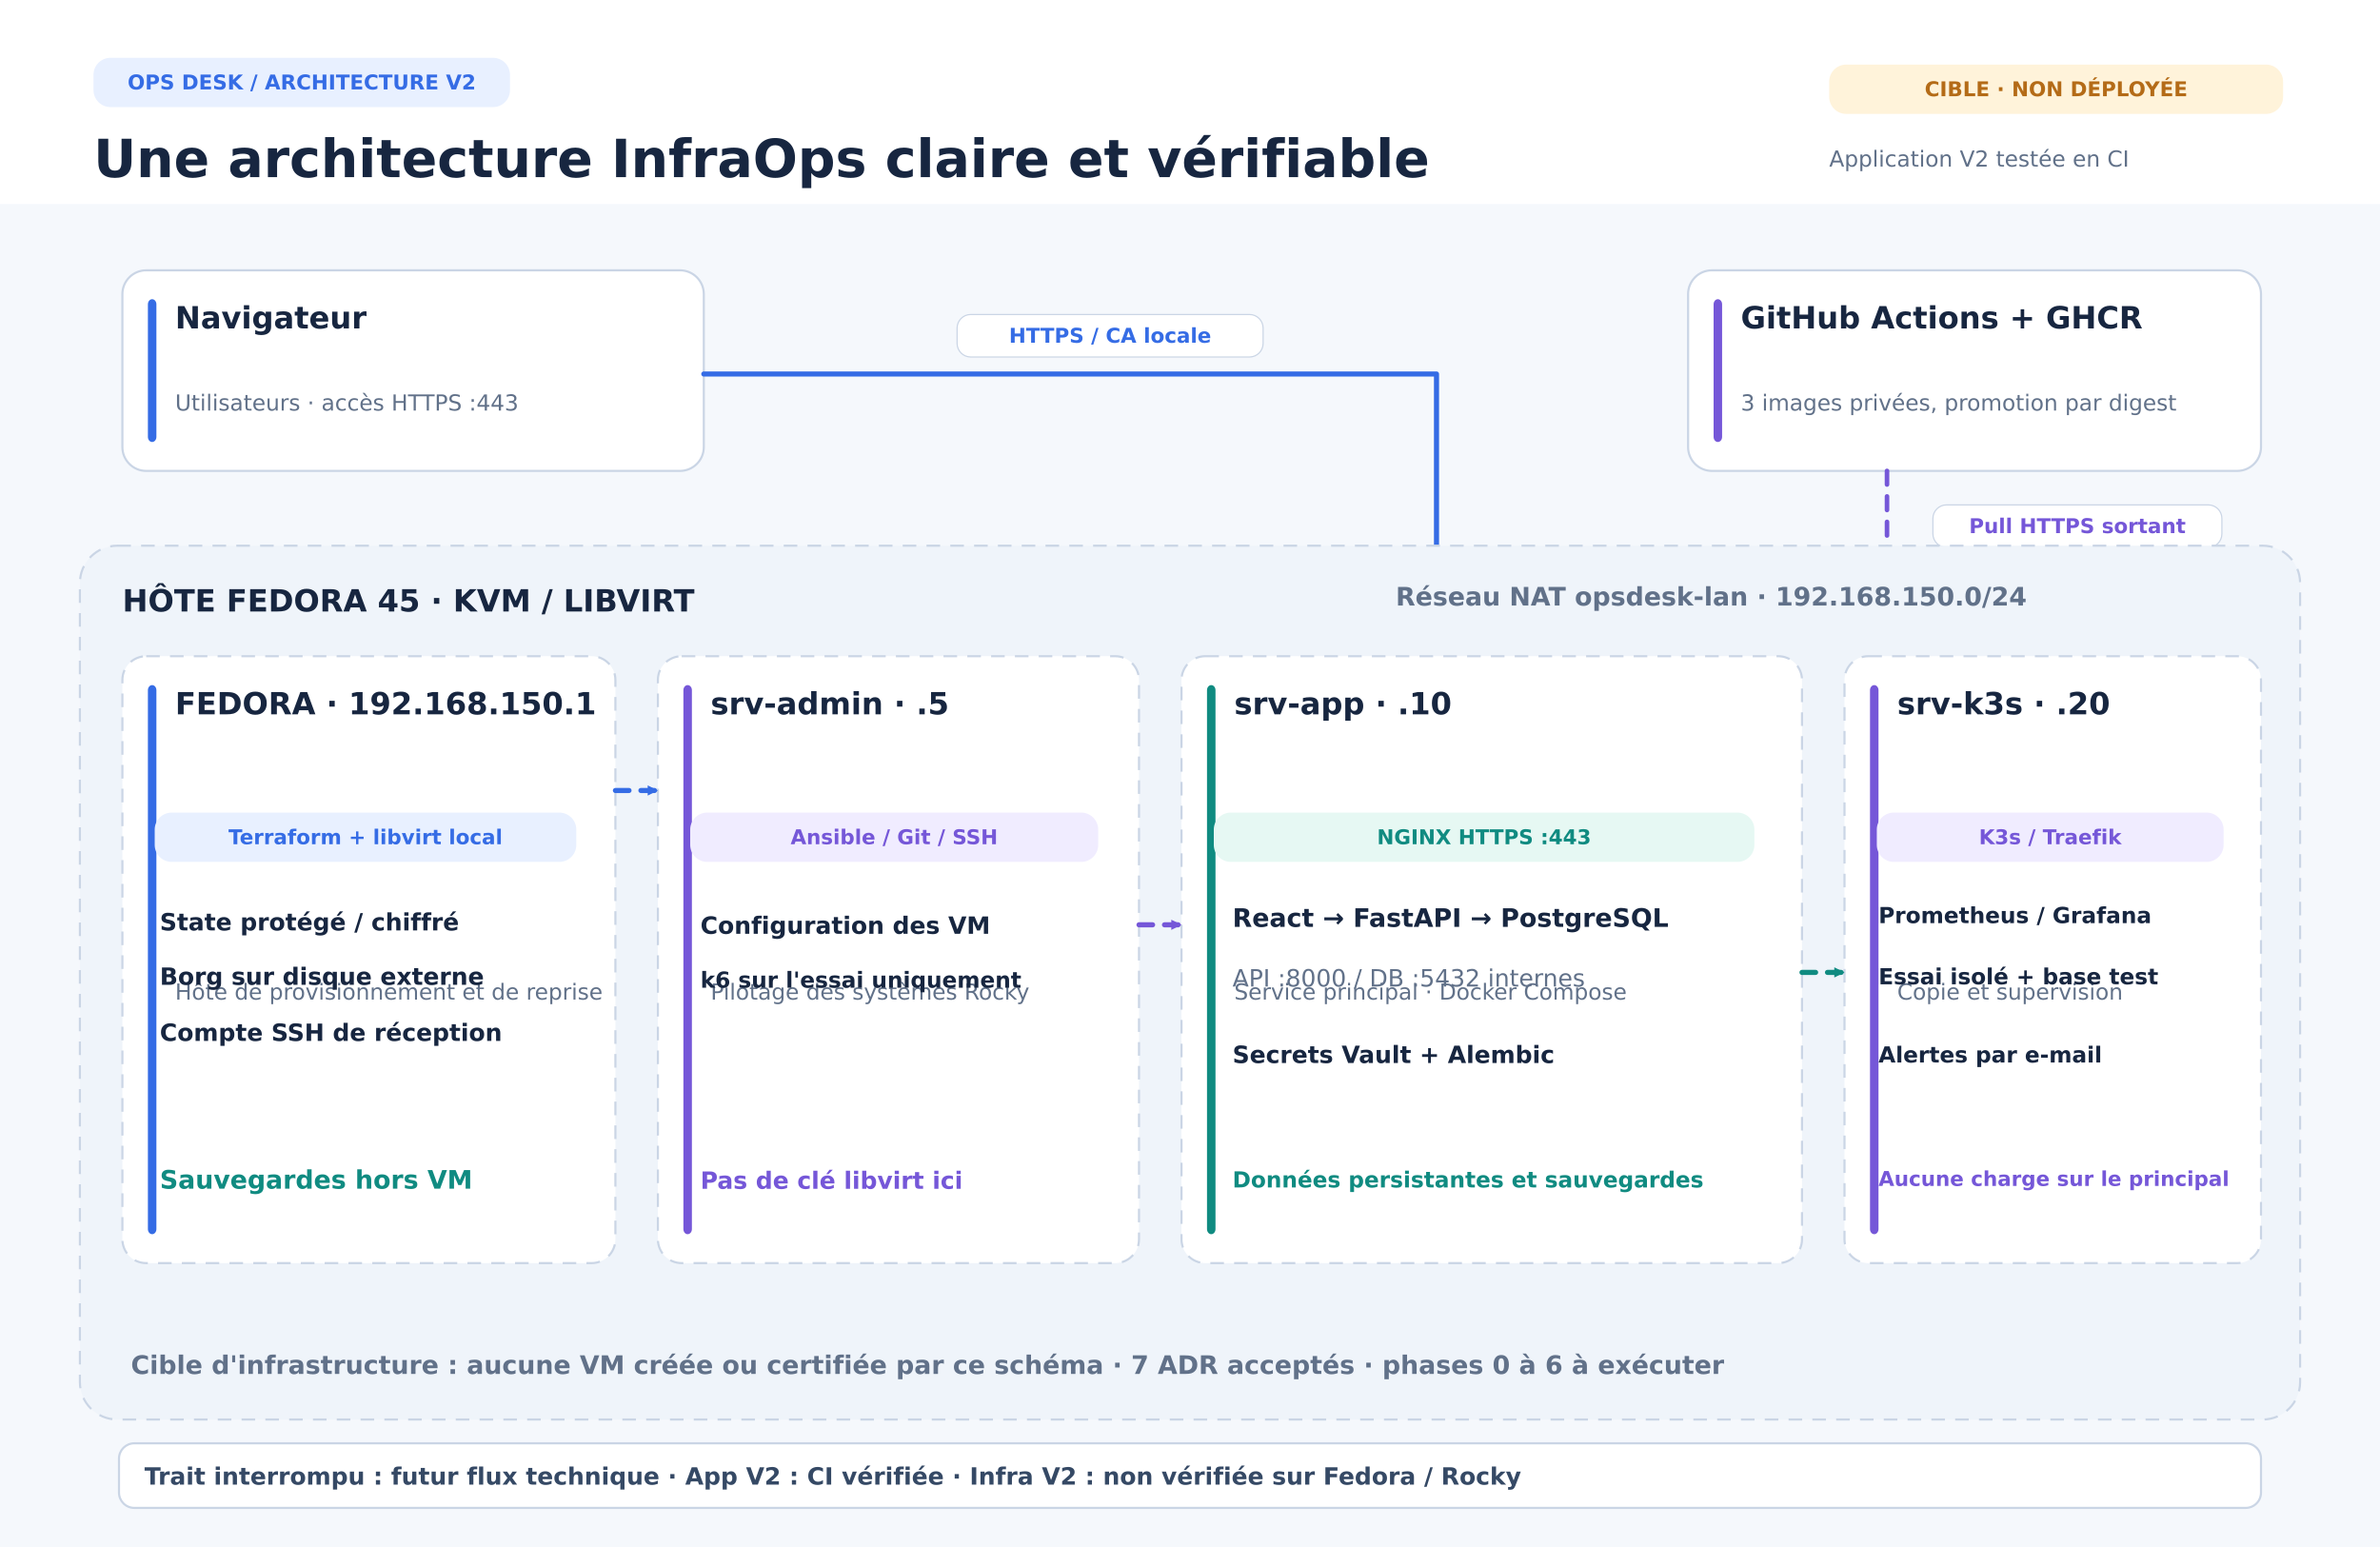
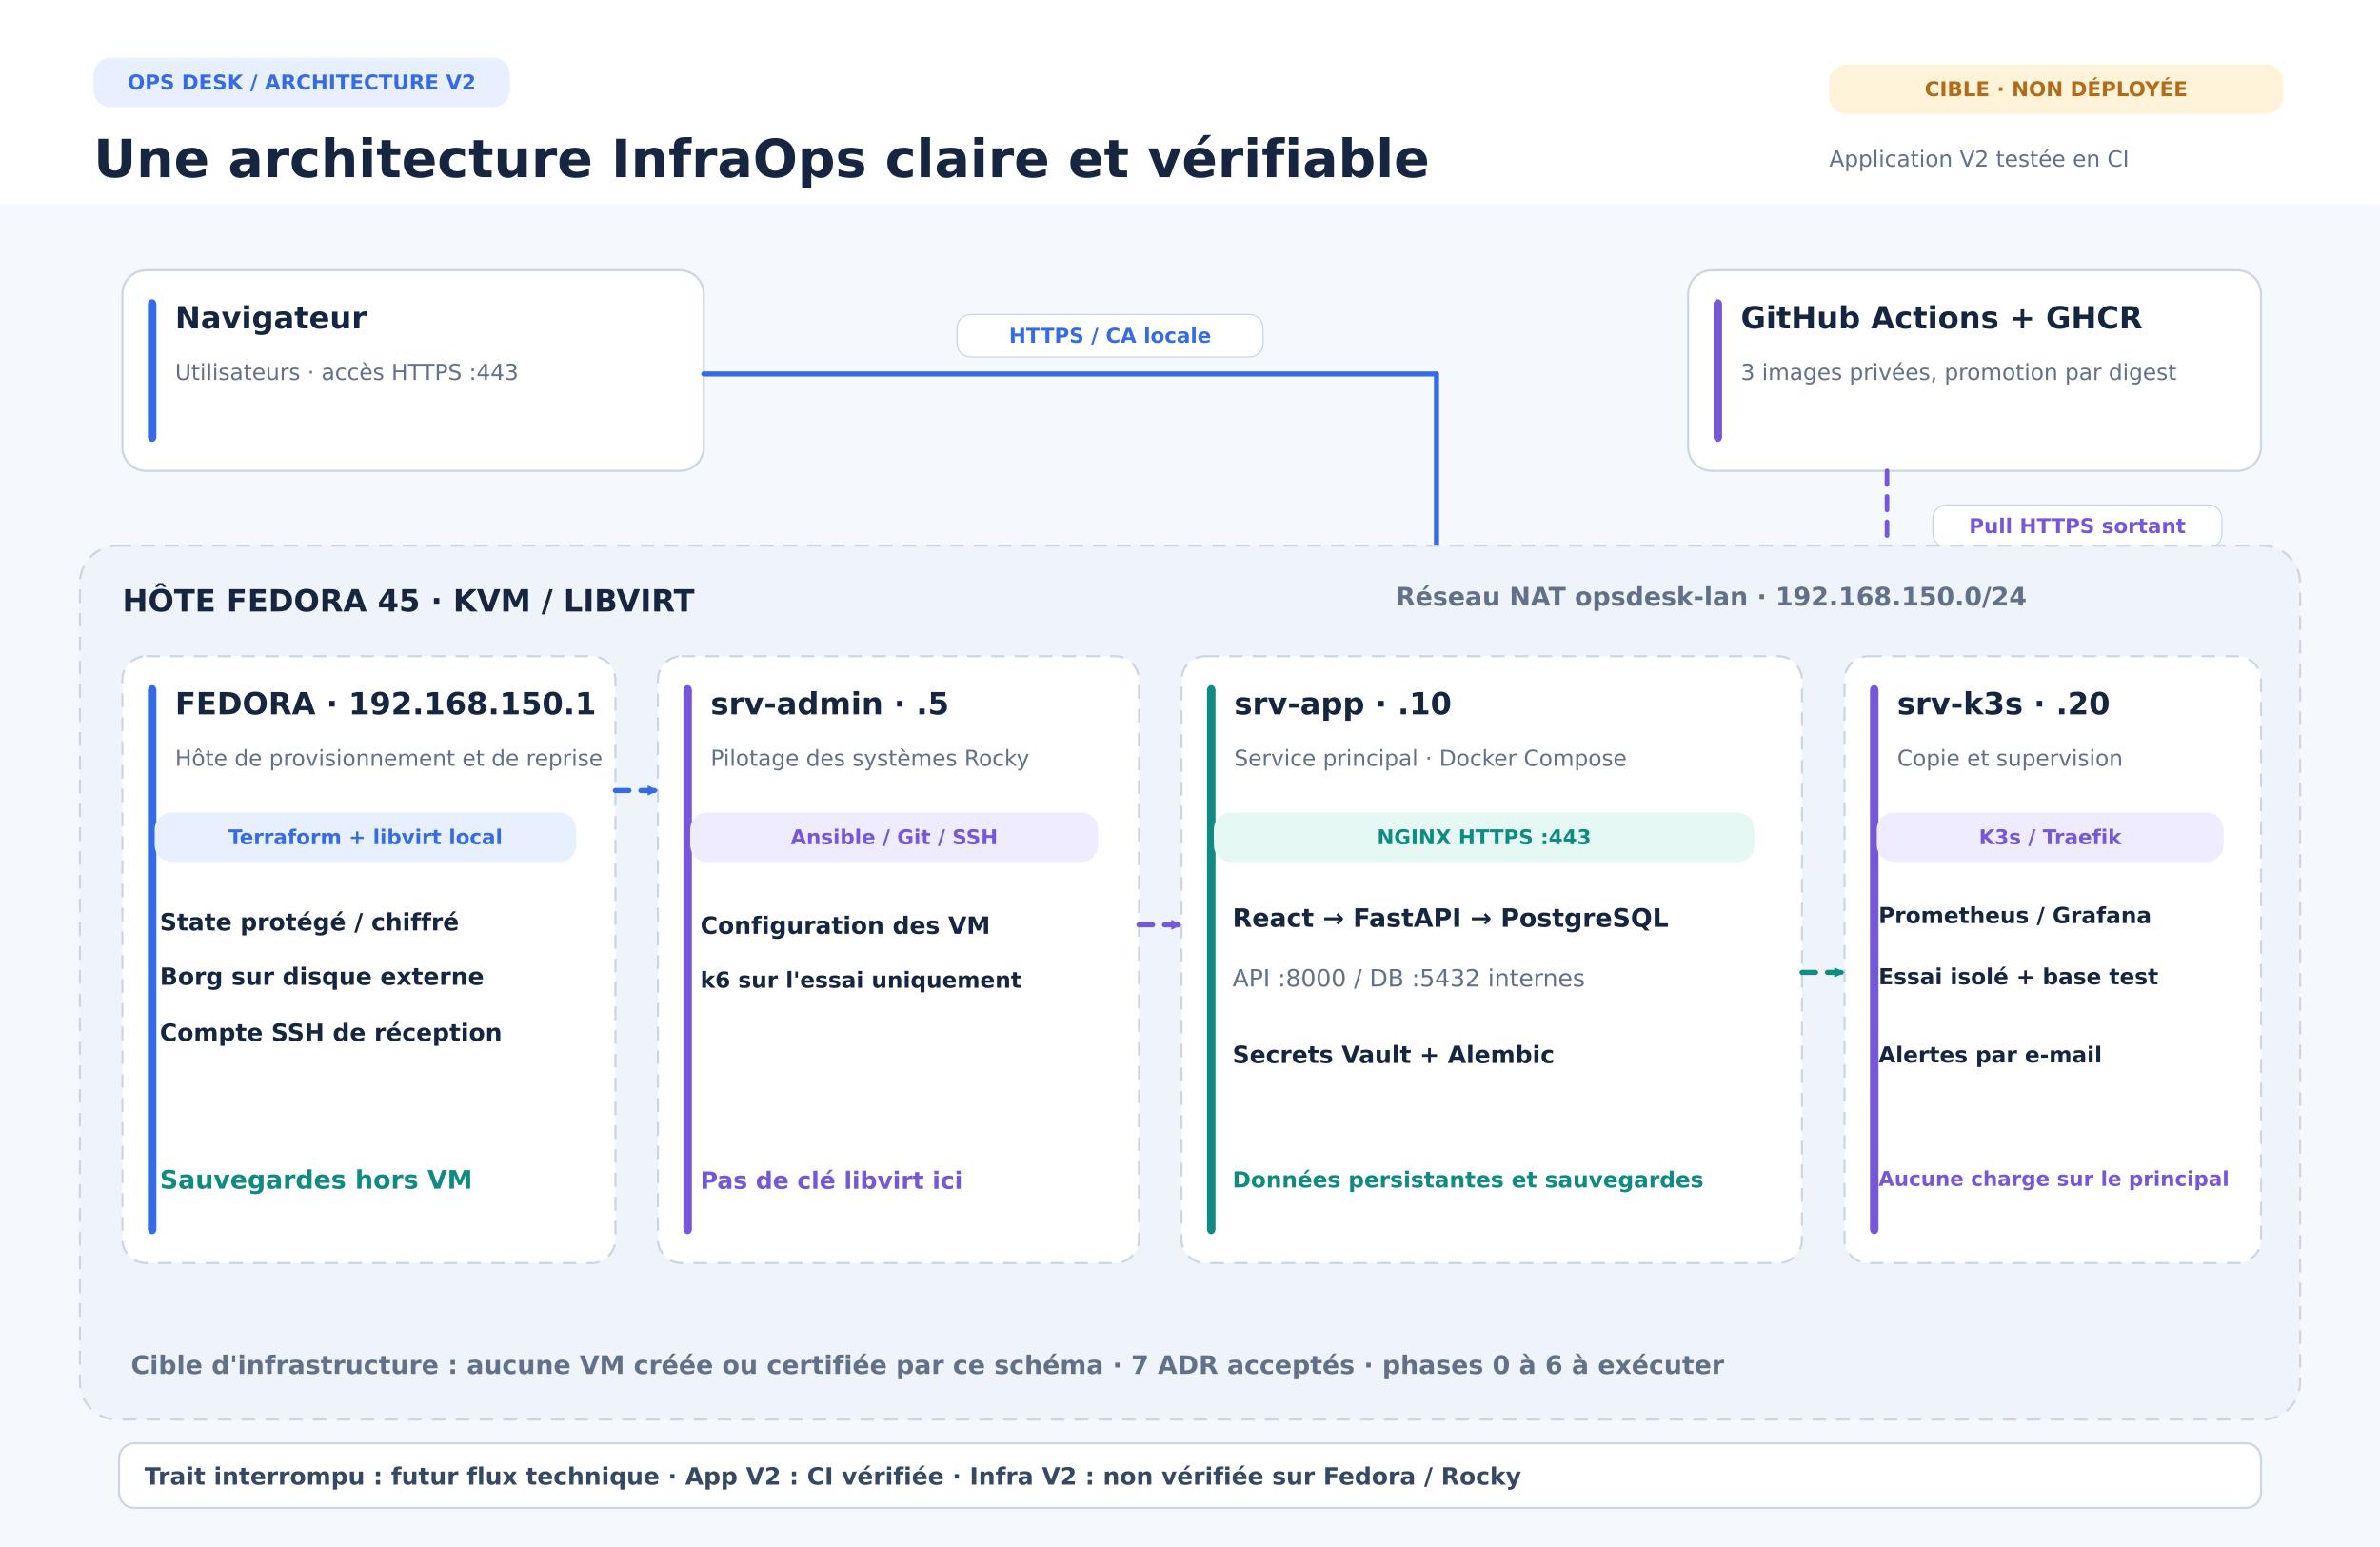
<svg xmlns="http://www.w3.org/2000/svg" width="1400" height="910" viewBox="0 0 1400 910" role="img" aria-labelledby="title desc">
  <defs>
    <marker id="arr-0" markerWidth="8" markerHeight="8" refX="7" refY="4" orient="auto" markerUnits="userSpaceOnUse">
      <path d="M 1 1 L 7 4 L 1 7 Z" fill="#356CE5" />
    </marker>
    <marker id="arr-1" markerWidth="8" markerHeight="8" refX="7" refY="4" orient="auto" markerUnits="userSpaceOnUse">
      <path d="M 1 1 L 7 4 L 1 7 Z" fill="#108B81" />
    </marker>
    <marker id="arr-2" markerWidth="8" markerHeight="8" refX="7" refY="4" orient="auto" markerUnits="userSpaceOnUse">
      <path d="M 1 1 L 7 4 L 1 7 Z" fill="#7557D8" />
    </marker>
    <marker id="arr-3" markerWidth="8" markerHeight="8" refX="7" refY="4" orient="auto" markerUnits="userSpaceOnUse">
      <path d="M 1 1 L 7 4 L 1 7 Z" fill="#B46B17" />
    </marker>
    <marker id="arr-4" markerWidth="8" markerHeight="8" refX="7" refY="4" orient="auto" markerUnits="userSpaceOnUse">
      <path d="M 1 1 L 7 4 L 1 7 Z" fill="#354965" />
    </marker>
  </defs>
  <rect x="0" y="0" width="1400" height="910" fill="#F5F8FC" />
  <rect x="0" y="0" width="1400" height="120" rx="0" ry="0" fill="#FFFFFF" stroke="none" stroke-width="1.25" />
  <rect x="55" y="34" width="245" height="29" rx="10" ry="10" fill="#E8F0FF" stroke="none" stroke-width="1.25" />
  <text x="177.5" y="52.6" fill="#356CE5" font-family="DejaVu Sans, Arial, Helvetica, sans-serif" font-size="12" font-weight="700" text-anchor="middle">OPS DESK  /  ARCHITECTURE V2</text>
  <text x="55" y="104.2" fill="#172640" font-family="DejaVu Sans, Arial, Helvetica, sans-serif" font-size="31" font-weight="700" text-anchor="start">Une architecture InfraOps claire et vérifiable</text>
  <rect x="1076" y="38" width="267" height="29" rx="10" ry="10" fill="#FFF3DA" stroke="none" stroke-width="1.25" />
  <text x="1209.5" y="56.6" fill="#B46B17" font-family="DejaVu Sans, Arial, Helvetica, sans-serif" font-size="12" font-weight="700" text-anchor="middle">CIBLE  ·  NON DÉPLOYÉE</text>
  <text x="1076" y="98.0" fill="#617189" font-family="DejaVu Sans, Arial, Helvetica, sans-serif" font-size="13" font-weight="500" text-anchor="start">Application V2 testée en CI</text>
  <rect x="72" y="159" width="342" height="118" rx="14" ry="14" fill="#FFFFFF" stroke="#CAD5E5" stroke-width="1.25" />
  <rect x="87" y="176" width="5" height="84" rx="3" ry="3" fill="#356CE5" stroke="none" stroke-width="1.25" />
  <text x="103" y="193.2" fill="#172640" font-family="DejaVu Sans, Arial, Helvetica, sans-serif" font-size="18" font-weight="700" text-anchor="start">Navigateur</text>
-   <text x="103" y="241.5" fill="#617189" font-family="DejaVu Sans, Arial, Helvetica, sans-serif" font-size="13" font-weight="400" text-anchor="start">Utilisateurs  ·  accès HTTPS :443</text>
+   <text x="103" y="223.5" fill="#617189" font-family="DejaVu Sans, Arial, Helvetica, sans-serif" font-size="13" font-weight="400" text-anchor="start">Utilisateurs  ·  accès HTTPS :443</text>
  <rect x="993" y="159" width="337" height="118" rx="14" ry="14" fill="#FFFFFF" stroke="#CAD5E5" stroke-width="1.25" />
  <rect x="1008" y="176" width="5" height="84" rx="3" ry="3" fill="#7557D8" stroke="none" stroke-width="1.25" />
  <text x="1024" y="193.2" fill="#172640" font-family="DejaVu Sans, Arial, Helvetica, sans-serif" font-size="18" font-weight="700" text-anchor="start">GitHub Actions + GHCR</text>
-   <text x="1024" y="241.5" fill="#617189" font-family="DejaVu Sans, Arial, Helvetica, sans-serif" font-size="13" font-weight="400" text-anchor="start">3 images privées, promotion par digest</text>
+   <text x="1024" y="223.5" fill="#617189" font-family="DejaVu Sans, Arial, Helvetica, sans-serif" font-size="13" font-weight="400" text-anchor="start">3 images privées, promotion par digest</text>
  <polyline points="414,220 845,220 845,366" fill="none" stroke="#356CE5" stroke-width="3" stroke-linecap="round" stroke-linejoin="round" marker-end="url(#arr-0)" />
  <rect x="563" y="185" width="180" height="25" rx="8" ry="8" fill="#FFFFFF" stroke="#CAD5E5" stroke-width="0.7" />
  <text x="653" y="201.6" fill="#356CE5" font-family="DejaVu Sans, Arial, Helvetica, sans-serif" font-size="12" font-weight="700" text-anchor="middle">HTTPS / CA locale</text>
  <polyline points="1110,277 1110,331 1180,331 1180,366" fill="none" stroke="#7557D8" stroke-width="2.7" stroke-linecap="round" stroke-linejoin="round" stroke-dasharray="8 7" marker-end="url(#arr-2)" />
  <rect x="1137" y="297" width="170" height="25" rx="8" ry="8" fill="#FFFFFF" stroke="#CAD5E5" stroke-width="0.7" />
  <text x="1222" y="313.6" fill="#7557D8" font-family="DejaVu Sans, Arial, Helvetica, sans-serif" font-size="12" font-weight="700" text-anchor="middle">Pull HTTPS sortant</text>
  <rect x="47" y="321" width="1306" height="514" rx="22" ry="22" fill="#EFF4FA" stroke="#CAD5E5" stroke-width="1.25" stroke-dasharray="8 6" />
  <text x="72" y="359.7" fill="#172640" font-family="DejaVu Sans, Arial, Helvetica, sans-serif" font-size="18" font-weight="700" text-anchor="start">HÔTE FEDORA 45  ·  KVM / LIBVIRT</text>
  <text x="821" y="356.2" fill="#617189" font-family="DejaVu Sans, Arial, Helvetica, sans-serif" font-size="15" font-weight="600" text-anchor="start">Réseau NAT opsdesk-lan  ·  192.168.150.0/24</text>
  <rect x="72" y="386" width="290" height="357" rx="14" ry="14" fill="#FFFFFF" stroke="#CAD5E5" stroke-width="1.25" stroke-dasharray="8 6" />
  <rect x="87" y="403" width="5" height="323" rx="3" ry="3" fill="#356CE5" stroke="none" stroke-width="1.25" />
  <text x="103" y="420.2" fill="#172640" font-family="DejaVu Sans, Arial, Helvetica, sans-serif" font-size="18" font-weight="700" text-anchor="start">FEDORA  ·  192.168.150.1</text>
-   <text x="103" y="588.0" fill="#617189" font-family="DejaVu Sans, Arial, Helvetica, sans-serif" font-size="13" font-weight="400" text-anchor="start">Hôte de provisionnement et de reprise</text>
+   <text x="103" y="450.5" fill="#617189" font-family="DejaVu Sans, Arial, Helvetica, sans-serif" font-size="13" font-weight="400" text-anchor="start">Hôte de provisionnement et de reprise</text>
  <rect x="91" y="478" width="248" height="29" rx="10" ry="10" fill="#E8F0FF" stroke="none" stroke-width="1.25" />
  <text x="215" y="496.6" fill="#356CE5" font-family="DejaVu Sans, Arial, Helvetica, sans-serif" font-size="12" font-weight="700" text-anchor="middle">Terraform + libvirt local</text>
  <text x="94" y="547.3" fill="#172640" font-family="DejaVu Sans, Arial, Helvetica, sans-serif" font-size="14" font-weight="600" text-anchor="start">State protégé / chiffré</text>
  <text x="94" y="579.3" fill="#172640" font-family="DejaVu Sans, Arial, Helvetica, sans-serif" font-size="14" font-weight="600" text-anchor="start">Borg sur disque externe</text>
  <text x="94" y="612.3" fill="#172640" font-family="DejaVu Sans, Arial, Helvetica, sans-serif" font-size="14" font-weight="600" text-anchor="start">Compte SSH de réception</text>
  <text x="94" y="699.2" fill="#108B81" font-family="DejaVu Sans, Arial, Helvetica, sans-serif" font-size="15" font-weight="700" text-anchor="start">Sauvegardes hors VM</text>
  <rect x="387" y="386" width="283" height="357" rx="14" ry="14" fill="#FFFFFF" stroke="#CAD5E5" stroke-width="1.25" stroke-dasharray="8 6" />
  <rect x="402" y="403" width="5" height="323" rx="3" ry="3" fill="#7557D8" stroke="none" stroke-width="1.25" />
  <text x="418" y="420.2" fill="#172640" font-family="DejaVu Sans, Arial, Helvetica, sans-serif" font-size="18" font-weight="700" text-anchor="start">srv-admin  ·  .5</text>
-   <text x="418" y="588.0" fill="#617189" font-family="DejaVu Sans, Arial, Helvetica, sans-serif" font-size="13" font-weight="400" text-anchor="start">Pilotage des systèmes Rocky</text>
+   <text x="418" y="450.5" fill="#617189" font-family="DejaVu Sans, Arial, Helvetica, sans-serif" font-size="13" font-weight="400" text-anchor="start">Pilotage des systèmes Rocky</text>
  <rect x="406" y="478" width="240" height="29" rx="10" ry="10" fill="#F0ECFF" stroke="none" stroke-width="1.25" />
  <text x="526" y="496.6" fill="#7557D8" font-family="DejaVu Sans, Arial, Helvetica, sans-serif" font-size="12" font-weight="700" text-anchor="middle">Ansible  /  Git  /  SSH</text>
  <text x="412" y="549.3" fill="#172640" font-family="DejaVu Sans, Arial, Helvetica, sans-serif" font-size="14" font-weight="600" text-anchor="start">Configuration des VM</text>
  <text x="412" y="581.0" fill="#172640" font-family="DejaVu Sans, Arial, Helvetica, sans-serif" font-size="13" font-weight="600" text-anchor="start">k6 sur l'essai uniquement</text>
  <text x="412" y="699.3" fill="#7557D8" font-family="DejaVu Sans, Arial, Helvetica, sans-serif" font-size="14" font-weight="700" text-anchor="start">Pas de clé libvirt ici</text>
  <rect x="695" y="386" width="365" height="357" rx="14" ry="14" fill="#FFFFFF" stroke="#CAD5E5" stroke-width="1.25" stroke-dasharray="8 6" />
  <rect x="710" y="403" width="5" height="323" rx="3" ry="3" fill="#108B81" stroke="none" stroke-width="1.25" />
  <text x="726" y="420.2" fill="#172640" font-family="DejaVu Sans, Arial, Helvetica, sans-serif" font-size="18" font-weight="700" text-anchor="start">srv-app  ·  .10</text>
-   <text x="726" y="588.0" fill="#617189" font-family="DejaVu Sans, Arial, Helvetica, sans-serif" font-size="13" font-weight="400" text-anchor="start">Service principal · Docker Compose</text>
+   <text x="726" y="450.5" fill="#617189" font-family="DejaVu Sans, Arial, Helvetica, sans-serif" font-size="13" font-weight="400" text-anchor="start">Service principal · Docker Compose</text>
  <rect x="714" y="478" width="318" height="29" rx="10" ry="10" fill="#E6F8F3" stroke="none" stroke-width="1.25" />
  <text x="873" y="496.6" fill="#108B81" font-family="DejaVu Sans, Arial, Helvetica, sans-serif" font-size="12" font-weight="700" text-anchor="middle">NGINX HTTPS :443</text>
  <text x="725" y="545.2" fill="#172640" font-family="DejaVu Sans, Arial, Helvetica, sans-serif" font-size="15" font-weight="700" text-anchor="start">React  →  FastAPI  →  PostgreSQL</text>
  <text x="725" y="580.3" fill="#617189" font-family="DejaVu Sans, Arial, Helvetica, sans-serif" font-size="14" font-weight="500" text-anchor="start">API :8000 / DB :5432 internes</text>
  <text x="725" y="625.3" fill="#172640" font-family="DejaVu Sans, Arial, Helvetica, sans-serif" font-size="14" font-weight="600" text-anchor="start">Secrets Vault + Alembic</text>
  <text x="725" y="698.5" fill="#108B81" font-family="DejaVu Sans, Arial, Helvetica, sans-serif" font-size="13" font-weight="700" text-anchor="start">Données persistantes et sauvegardes</text>
  <rect x="1085" y="386" width="245" height="357" rx="14" ry="14" fill="#FFFFFF" stroke="#CAD5E5" stroke-width="1.25" stroke-dasharray="8 6" />
  <rect x="1100" y="403" width="5" height="323" rx="3" ry="3" fill="#7557D8" stroke="none" stroke-width="1.25" />
  <text x="1116" y="420.2" fill="#172640" font-family="DejaVu Sans, Arial, Helvetica, sans-serif" font-size="18" font-weight="700" text-anchor="start">srv-k3s  ·  .20</text>
-   <text x="1116" y="588.0" fill="#617189" font-family="DejaVu Sans, Arial, Helvetica, sans-serif" font-size="13" font-weight="400" text-anchor="start">Copie et supervision</text>
+   <text x="1116" y="450.5" fill="#617189" font-family="DejaVu Sans, Arial, Helvetica, sans-serif" font-size="13" font-weight="400" text-anchor="start">Copie et supervision</text>
  <rect x="1104" y="478" width="204" height="29" rx="10" ry="10" fill="#F0ECFF" stroke="none" stroke-width="1.25" />
  <text x="1206" y="496.6" fill="#7557D8" font-family="DejaVu Sans, Arial, Helvetica, sans-serif" font-size="12" font-weight="700" text-anchor="middle">K3s  /  Traefik</text>
  <text x="1105" y="543.0" fill="#172640" font-family="DejaVu Sans, Arial, Helvetica, sans-serif" font-size="13" font-weight="600" text-anchor="start">Prometheus / Grafana</text>
  <text x="1105" y="579.0" fill="#172640" font-family="DejaVu Sans, Arial, Helvetica, sans-serif" font-size="13" font-weight="600" text-anchor="start">Essai isolé + base test</text>
  <text x="1105" y="625.0" fill="#172640" font-family="DejaVu Sans, Arial, Helvetica, sans-serif" font-size="13" font-weight="600" text-anchor="start">Alertes par e-mail</text>
  <text x="1105" y="697.6" fill="#7557D8" font-family="DejaVu Sans, Arial, Helvetica, sans-serif" font-size="12" font-weight="700" text-anchor="start">Aucune charge sur le principal</text>
  <polyline points="362,465 387,465" fill="none" stroke="#356CE5" stroke-width="3" stroke-linecap="round" stroke-linejoin="round" stroke-dasharray="8 7" marker-end="url(#arr-0)" />
  <polyline points="670,544 695,544" fill="none" stroke="#7557D8" stroke-width="3" stroke-linecap="round" stroke-linejoin="round" stroke-dasharray="8 7" marker-end="url(#arr-2)" />
  <polyline points="1060,572 1085,572" fill="none" stroke="#108B81" stroke-width="3" stroke-linecap="round" stroke-linejoin="round" stroke-dasharray="8 7" marker-end="url(#arr-1)" />
  <text x="77" y="808.2" fill="#617189" font-family="DejaVu Sans, Arial, Helvetica, sans-serif" font-size="15" font-weight="600" text-anchor="start">Cible d'infrastructure : aucune VM créée ou certifiée par ce schéma · 7 ADR acceptés · phases 0 à 6 à exécuter</text>
  <rect x="70" y="849" width="1260" height="38" rx="9" ry="9" fill="#FFFFFF" stroke="#CAD5E5" stroke-width="1.25" />
  <text x="85" y="873.3" fill="#354965" font-family="DejaVu Sans, Arial, Helvetica, sans-serif" font-size="14" font-weight="600" text-anchor="start">Trait interrompu : futur flux technique   ·   App V2 : CI vérifiée   ·   Infra V2 : non vérifiée sur Fedora / Rocky</text>
</svg>
